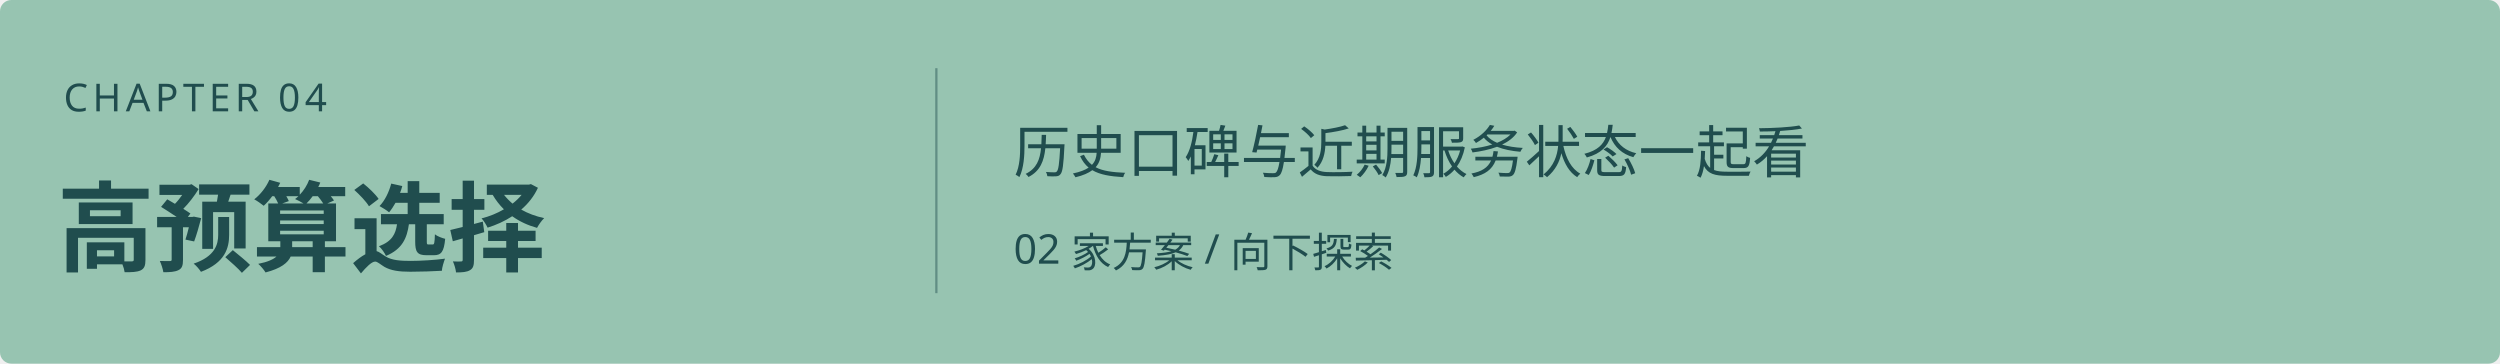
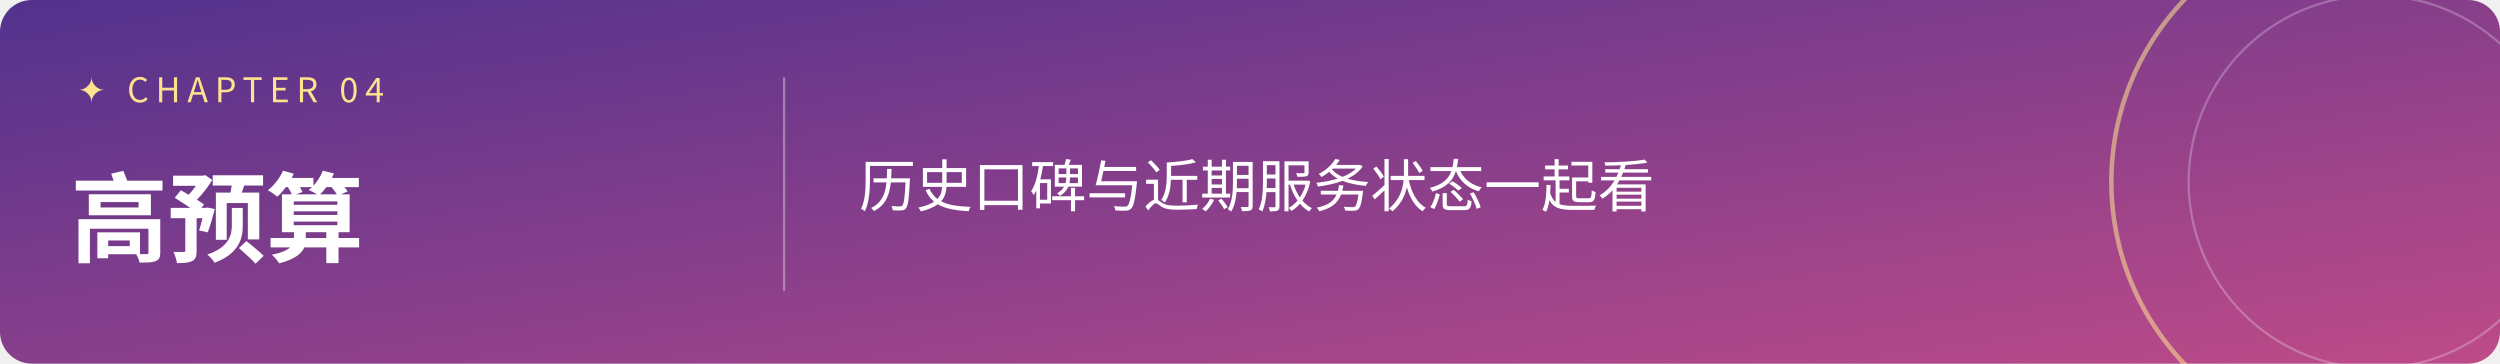
- <svg xmlns="http://www.w3.org/2000/svg" width="1100" height="160" viewBox="0 0 1100 160" role="img" aria-labelledby="t d">
-   <g font-family="Microsoft YaHei,PingFang SC,sans-serif">
-     <rect width="1100" height="160" rx="5" fill="#97c4b1" />
-     <text x="28" y="49" font-size="17" letter-spacing="2" fill="#204d4e">CHAPTER 04</text>
-     <text x="25" y="116" font-size="43" font-weight="900" fill="#204d4e">高预算选择</text>
-     <path d="M412 30V129" stroke="#204d4e" stroke-opacity=".45" />
-     <text x="446" y="76" font-size="25" fill="#204d4e">历史口碑与近期服务状态一起看</text>
-     <text x="446" y="116" font-size="18" fill="#204d4e">02 家方案 / 向下探索</text>
+ <svg xmlns="http://www.w3.org/2000/svg" width="1100" height="160" viewBox="0 0 1100 160" role="img" aria-labelledby="title desc">
+   <defs>
+     <linearGradient id="g" x2="1" y2="1">
+       <stop stop-color="#51328d" />
+       <stop offset="1" stop-color="#be4b88" />
+     </linearGradient>
+   </defs>
+   <rect width="1100" height="160" rx="14" fill="url(#g)" />
+   <circle cx="1045" cy="80" r="116" fill="none" stroke="#ffe490" stroke-width="2" opacity=".55" />
+   <circle cx="1045" cy="80" r="82" fill="none" stroke="#fff" opacity=".25" />
+   <g font-family="Microsoft YaHei,PingFang SC,Noto Sans CJK SC,sans-serif">
+     <text x="34" y="45" font-size="15" letter-spacing="3" fill="#ffe28d">✦ CHAPTER 04</text>
+     <text x="31" y="112" font-size="43" font-weight="900" fill="#fff">高预算</text>
+     <path d="M345 34V128" stroke="#fff" opacity=".35" />
+     <text x="378" y="91" font-size="25" fill="#fff">历史口碑与近期服务状态一起看</text>
  </g>
</svg>
